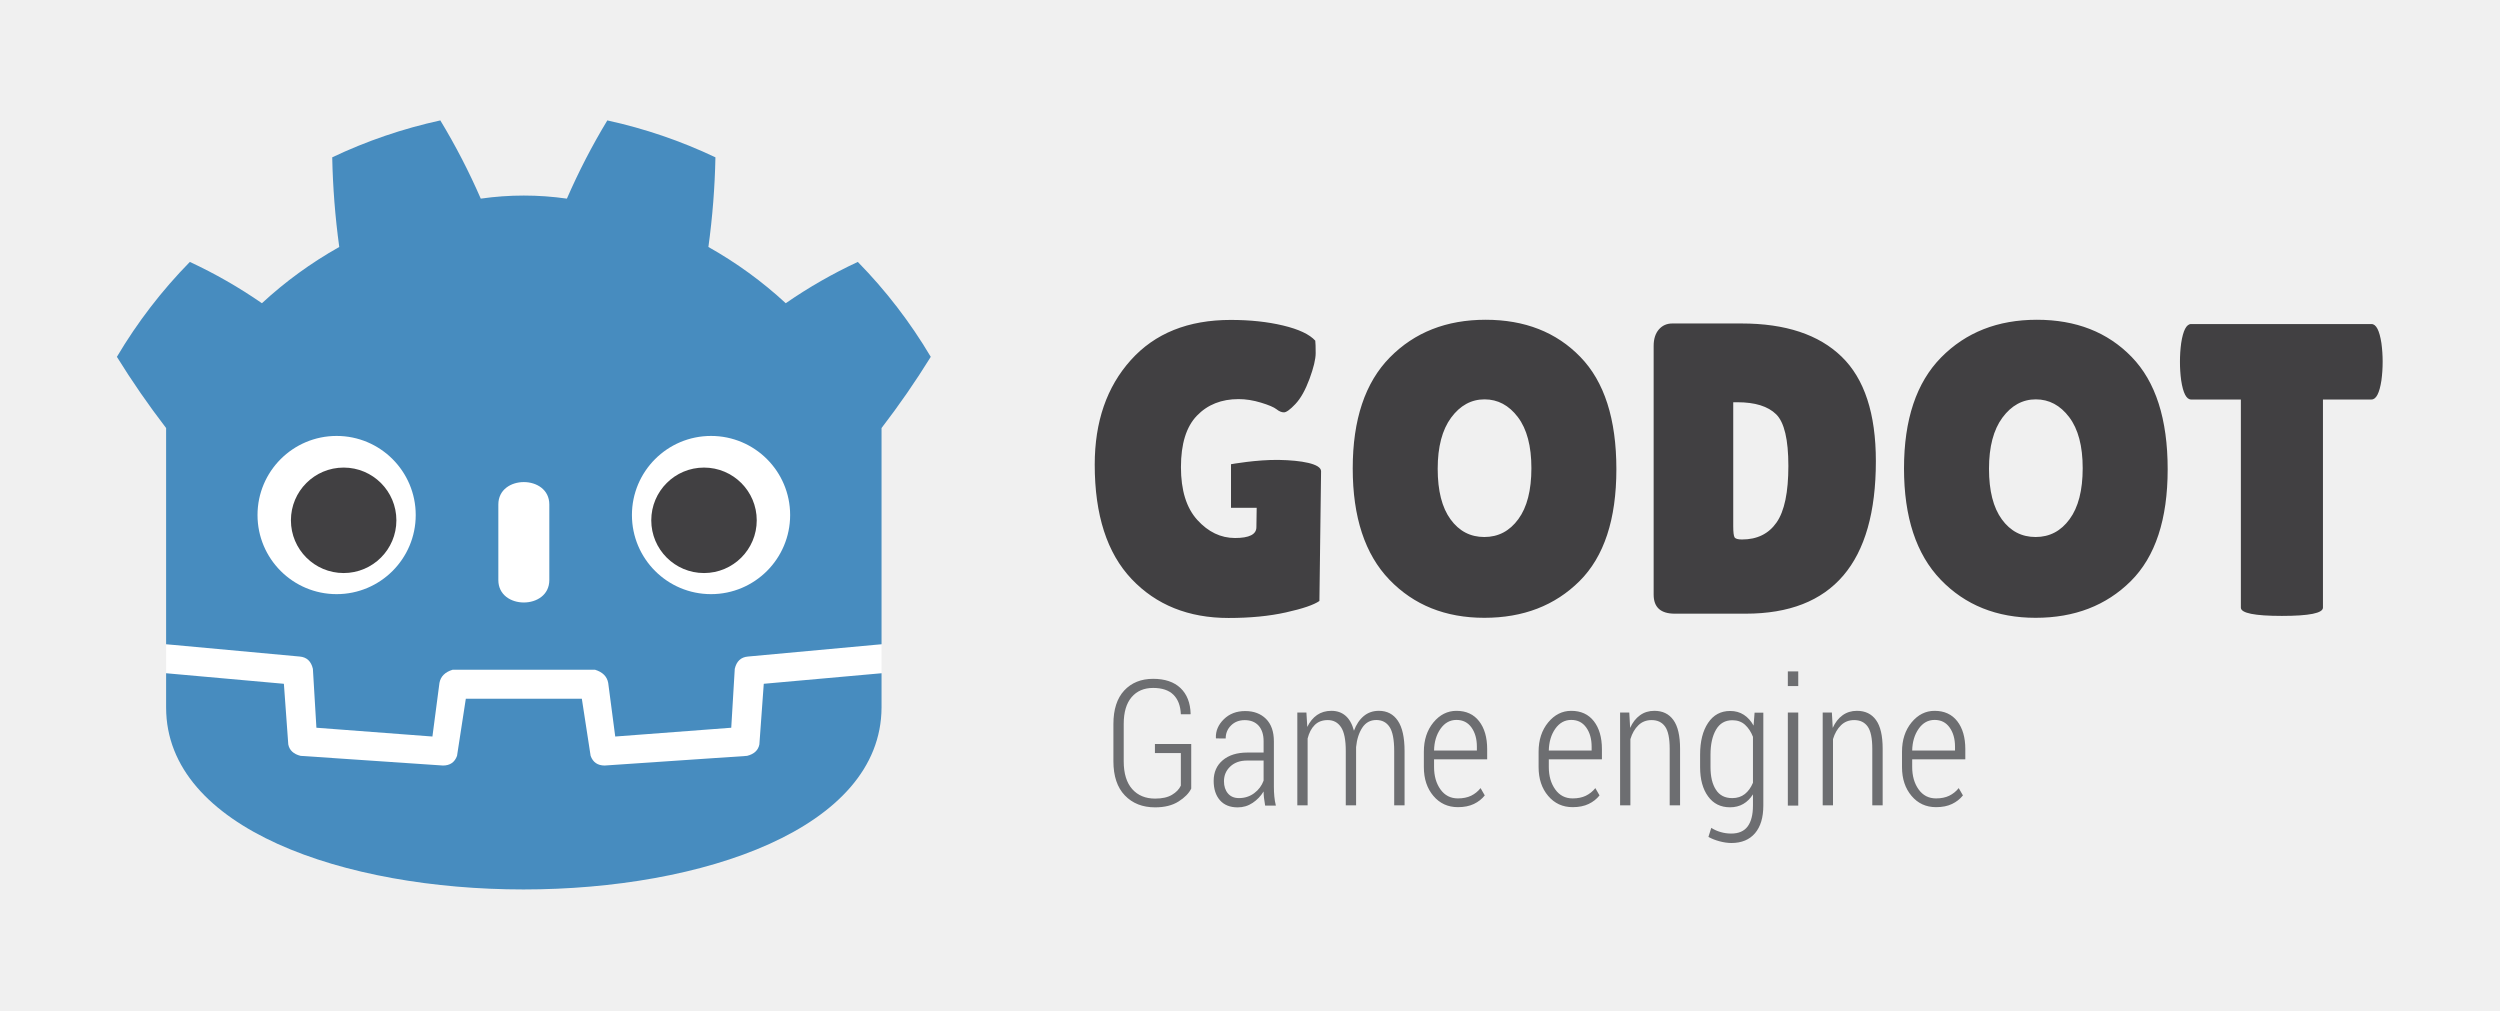
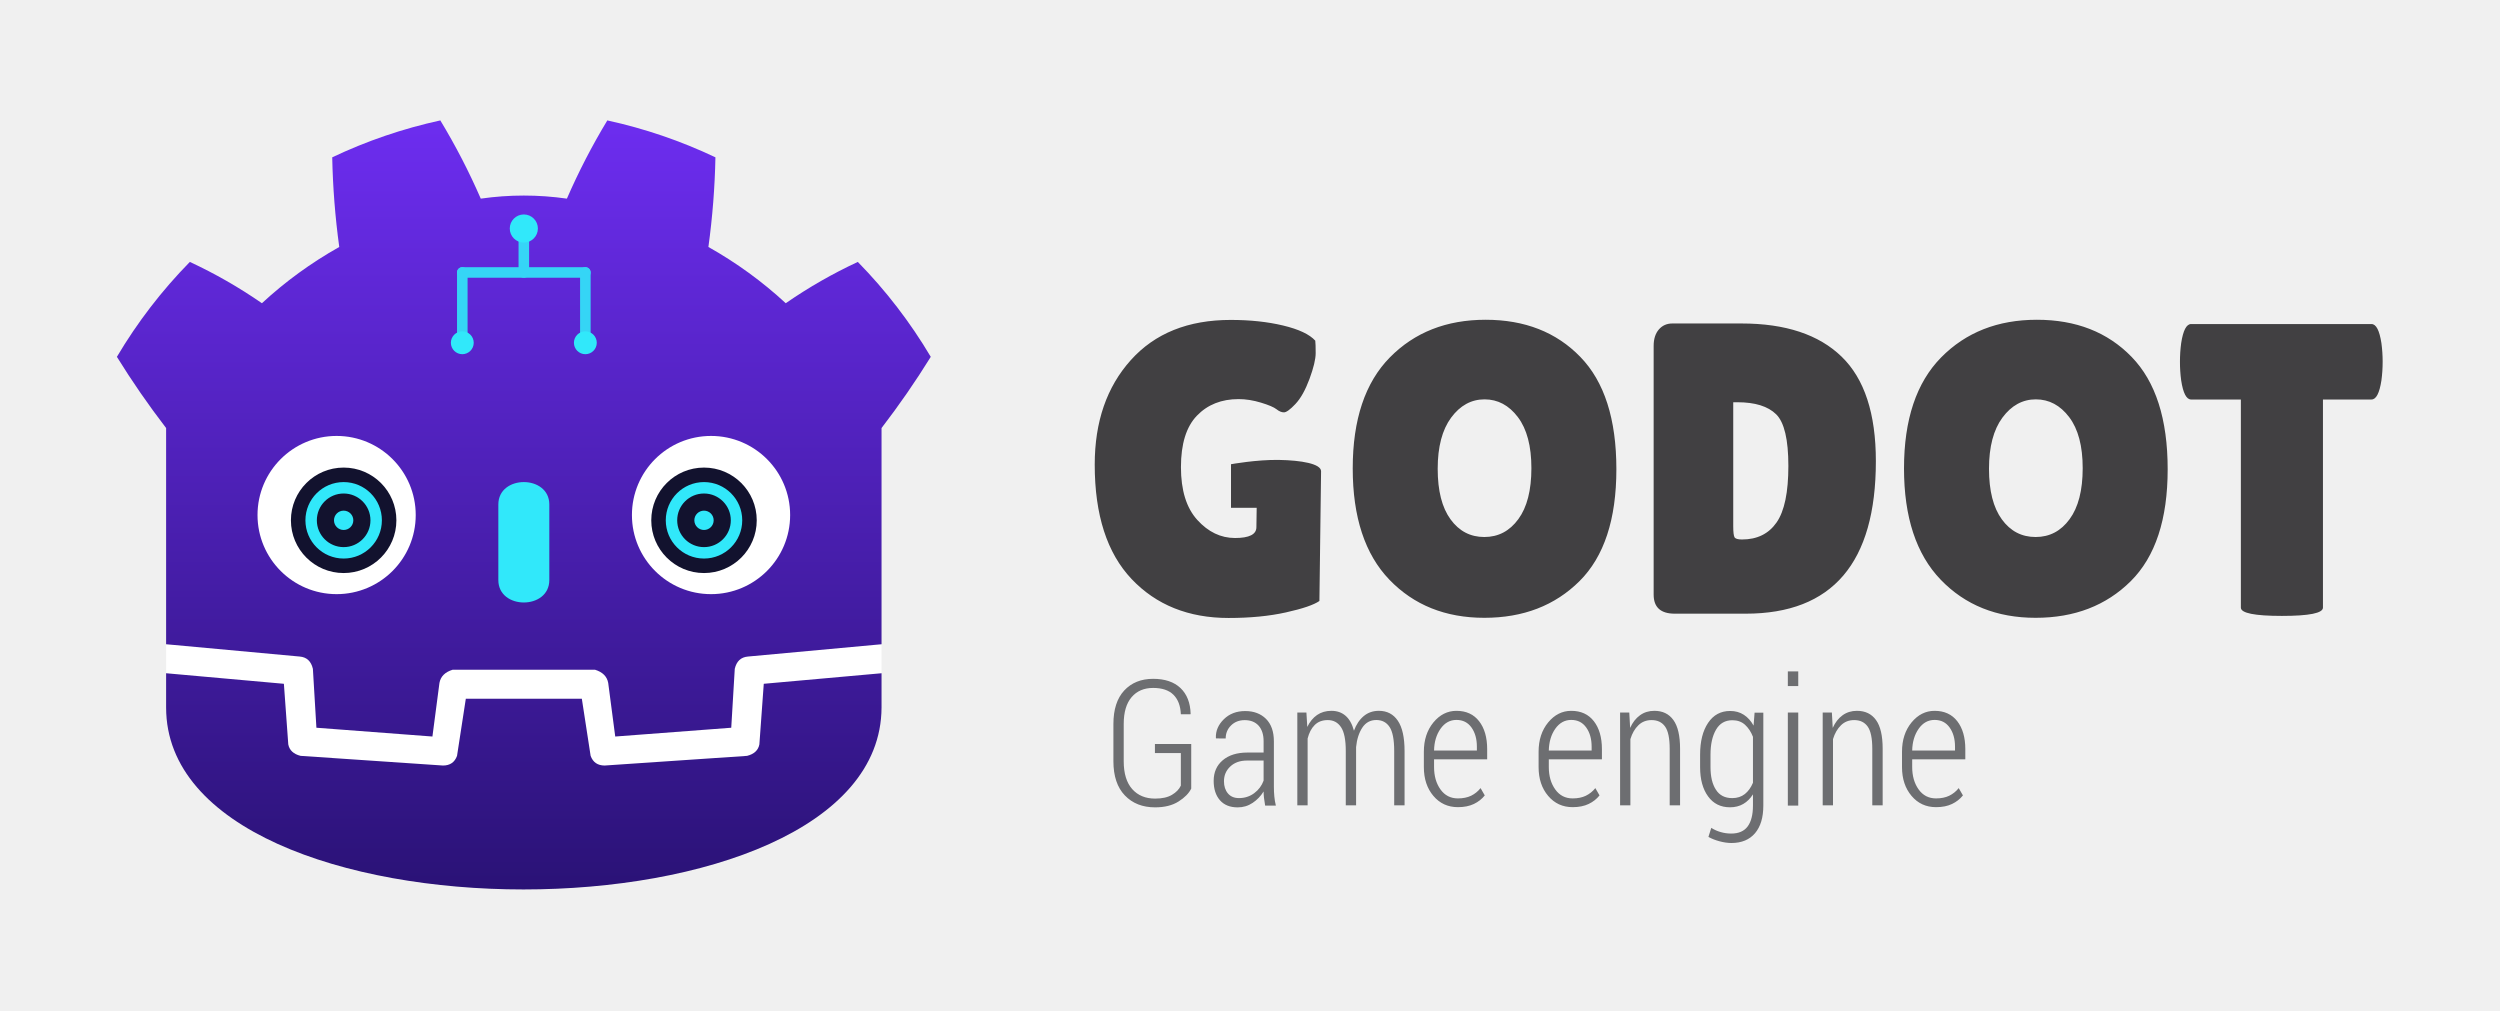
<svg xmlns="http://www.w3.org/2000/svg" width="1024" height="414">
+   <defs>
+     <linearGradient id="gai_body" x1="0" y1="0" x2="0" y2="1">
+       <stop offset="0" stop-color="#6d2df0" />
+       <stop offset="1" stop-color="#2a1276" />
+     </linearGradient>
+   </defs>
  <path fill="#414042" d="M523.82 188.382c-9.142-.142-19.603 1.764-19.603 1.764v17.842h10.52l-.117 7.953c0 2.946-2.92 4.427-8.747 4.427-5.831 0-10.982-2.47-15.45-7.395-4.48-4.932-6.708-12.141-6.708-21.64 0-9.519 2.176-16.537 6.536-21.065 4.35-4.524 10.05-6.794 17.064-6.794 2.946 0 5.996.476 9.168 1.445 3.174.962 5.293 1.863 6.375 2.707 1.072.867 2.09 1.277 3.056 1.277.96 0 2.513-1.122 4.66-3.392 2.153-2.263 4.082-5.693 5.782-10.267 1.694-4.598 2.543-8.122 2.543-10.621 0-2.48-.054-4.19-.164-5.092-2.379-2.603-6.767-4.666-13.168-6.2-6.39-1.53-13.552-2.289-21.476-2.289-17.438 0-31.073 5.49-40.92 16.47-9.855 10.982-14.773 25.24-14.773 42.79 0 20.607 5.035 36.227 15.103 46.868 10.085 10.64 23.327 15.953 39.743 15.953 8.827 0 16.664-.76 23.51-2.289 6.853-1.523 11.41-3.088 13.676-4.67l.68-53.137c0-3.087-8.149-4.488-17.29-4.645m84.247-24.804c-5.431 0-9.98 2.496-13.671 7.47-3.672 4.98-5.517 11.969-5.517 20.963 0 9.013 1.754 15.914 5.27 20.722 3.508 4.823 8.117 7.225 13.835 7.225 5.715 0 10.358-2.432 13.924-7.313q5.351-7.293 5.353-20.884c0-9.054-1.846-16.023-5.524-20.89q-5.51-7.292-13.67-7.293m-.083 89.477c-15.9 0-28.868-5.203-38.89-15.61q-15.016-15.624-15.017-45.592c0-19.992 5.063-35.128 15.191-45.435 10.131-10.293 23.209-15.444 39.228-15.444 16.016 0 28.954 5.058 38.795 15.204 9.858 10.126 14.778 25.477 14.778 46.009 0 20.546-5.034 35.828-15.114 45.856-10.08 10.008-23.062 15.012-38.971 15.012m101.95-88.298v50.788c0 2.37.176 3.866.515 4.493.337.624 1.358.937 3.052.937 6.232 0 10.954-2.328 14.181-6.97 3.235-4.636 4.835-12.356 4.835-23.168 0-10.817-1.674-17.865-5-21.139-3.344-3.283-8.64-4.94-15.884-4.94zm-32.599 78.798V141.681c0-2.832.704-5.067 2.126-6.724 1.413-1.632 3.25-2.461 5.521-2.461h28.357c17.994 0 31.664 4.54 40.994 13.597 9.347 9.054 14.02 23.31 14.02 42.784 0 41.66-17.778 62.486-53.326 62.486h-29.03c-5.769 0-8.662-2.597-8.662-7.808m156.544-79.977c-5.432 0-9.994 2.496-13.678 7.47q-5.507 7.471-5.508 20.963c0 9.013 1.758 15.914 5.262 20.722 3.505 4.823 8.119 7.225 13.837 7.225 5.717 0 10.363-2.432 13.924-7.313q5.354-7.293 5.355-20.884c0-9.054-1.843-16.023-5.522-20.89-3.68-4.861-8.23-7.293-13.67-7.293m-.087 89.477q-23.86 0-38.88-15.61-15.03-15.624-15.03-45.592c0-19.992 5.065-35.128 15.191-45.435 10.139-10.293 23.209-15.444 39.233-15.444 16.02 0 28.946 5.058 38.8 15.204 9.85 10.126 14.772 25.477 14.772 46.009 0 20.546-5.037 35.828-15.115 45.856-10.076 10.008-23.07 15.012-38.971 15.012m117.69-4.17c0 2.251-5.597 3.392-16.809 3.392-11.202 0-16.815-1.141-16.815-3.392v-85.248h-20.371c-1.928 0-3.286-2.597-4.077-7.818a56 56 0 0 1-.501-7.636c0-2.592.162-5.146.501-7.636.79-5.205 2.15-7.823 4.077-7.823h73.864c1.924 0 3.277 2.617 4.078 7.823.333 2.49.505 5.043.505 7.636 0 2.608-.172 5.152-.505 7.637-.8 5.22-2.154 7.817-4.078 7.817h-19.87z" />
  <path fill="#6d6e71" d="M487.93 322.997c-.94 1.926-2.664 3.691-5.188 5.289-2.52 1.607-5.722 2.406-9.611 2.406-5.132 0-9.259-1.617-12.394-4.887-3.122-3.243-4.686-7.92-4.686-14.022V296.57c0-5.97 1.473-10.548 4.431-13.743 2.95-3.17 6.903-4.78 11.84-4.78 4.824 0 8.564 1.27 11.212 3.781 2.639 2.519 4.025 6.038 4.146 10.532l-.066.2h-3.94c-.14-3.443-1.14-6.101-3.022-7.979-1.871-1.861-4.655-2.803-8.33-2.803-3.72 0-6.668 1.259-8.823 3.785-2.15 2.518-3.224 6.17-3.224 10.968v15.301q.001 7.462 3.476 11.382c2.316 2.592 5.438 3.892 9.38 3.892 2.876 0 5.19-.51 6.92-1.554 1.738-1.028 2.942-2.285 3.624-3.775V308.45h-10.618v-3.704h14.873zm19.557 3.902c2.336 0 4.416-.661 6.232-2.01 1.82-1.353 3.096-3.063 3.852-5.146v-8.224h-6.756q-4.31 0-6.896 2.442c-1.726 1.617-2.581 3.637-2.581 6.037 0 2.03.534 3.696 1.616 4.981 1.08 1.289 2.59 1.92 4.533 1.92m10.715 3.068a99 99 0 0 1-.48-3.225 22 22 0 0 1-.15-2.562 14.9 14.9 0 0 1-4.483 4.675c-1.836 1.236-3.878 1.848-6.128 1.848-3.147 0-5.567-.975-7.28-2.927-1.702-1.96-2.563-4.6-2.563-7.936 0-3.523 1.237-6.35 3.72-8.448 2.48-2.098 5.85-3.147 10.09-3.147h6.643v-4.672c0-2.686-.686-4.802-2.032-6.331-1.375-1.51-3.264-2.275-5.701-2.275-2.268 0-4.139.722-5.608 2.182-1.463 1.45-2.19 3.224-2.19 5.337l-3.944-.035-.07-.206c-.11-2.866.973-5.4 3.261-7.646 2.279-2.24 5.203-3.352 8.761-3.352 3.517 0 6.347 1.069 8.509 3.2q3.224 3.227 3.226 9.21v18.645c0 1.358.064 2.677.183 3.936a25 25 0 0 0 .627 3.729zm16.905-38.108.36 5.9c1-2.112 2.339-3.739 3.998-4.896q2.498-1.711 5.874-1.711c2.296 0 4.232.668 5.794 2.02 1.562 1.347 2.714 3.387 3.446 6.127.938-2.529 2.264-4.528 3.986-5.975 1.722-1.45 3.812-2.172 6.23-2.172 3.335 0 5.923 1.35 7.755 4.05 1.841 2.705 2.759 6.856 2.759 12.464v22.207h-4.246v-22.28c0-4.663-.645-7.946-1.9-9.834-1.261-1.89-3.071-2.842-5.41-2.842-2.462 0-4.384 1.04-5.767 3.152-1.375 2.112-2.223 4.754-2.531 7.945v23.86h-4.224v-22.258c0-4.554-.639-7.812-1.945-9.759-1.299-1.946-3.107-2.912-5.427-2.912-2.218 0-4.013.677-5.358 2.02-1.353 1.349-2.315 3.195-2.899 5.538v27.369h-4.22v-38.014zm61.457 3.021q-3.966 0-6.517 3.613c-1.705 2.415-2.585 5.392-2.656 8.938h17.537v-1.626c0-3.137-.736-5.75-2.21-7.822-1.482-2.075-3.53-3.103-6.154-3.103m.598 35.735c-4.099 0-7.451-1.543-10.055-4.621q-3.895-4.61-3.896-11.793v-6.313c0-4.798 1.303-8.798 3.912-11.979 2.616-3.167 5.758-4.75 9.441-4.75 3.983 0 7.068 1.413 9.27 4.246q3.313 4.257 3.312 11.434v4.171H587.39v3.162c0 3.68.882 6.744 2.635 9.19 1.757 2.45 4.144 3.666 7.136 3.666 2.077 0 3.888-.367 5.396-1.089a11.1 11.1 0 0 0 3.877-3.132l1.728 2.99c-1.148 1.456-2.634 2.633-4.45 3.505-1.811.868-4 1.312-6.551 1.312m46.411-35.734q-3.976 0-6.528 3.613-2.54 3.62-2.652 8.938h17.54v-1.626c0-3.137-.733-5.75-2.216-7.822-1.475-2.075-3.52-3.103-6.144-3.103m.593 35.735c-4.1 0-7.446-1.543-10.045-4.621q-3.91-4.61-3.91-11.793v-6.313c0-4.798 1.309-8.798 3.913-11.979 2.623-3.167 5.766-4.75 9.45-4.75 3.975 0 7.072 1.413 9.27 4.246 2.2 2.837 3.304 6.65 3.304 11.434v4.171h-21.755v3.162q0 5.52 2.647 9.19c1.747 2.45 4.124 3.666 7.125 3.666 2.087 0 3.888-.367 5.392-1.089a11.2 11.2 0 0 0 3.894-3.132l1.717 2.99c-1.15 1.456-2.633 2.633-4.451 3.505-1.81.868-3.997 1.312-6.55 1.312m23.189-38.755.345 6.284c1.014-2.23 2.353-3.962 4.034-5.166 1.667-1.21 3.63-1.824 5.887-1.824 3.396 0 5.998 1.256 7.804 3.78 1.826 2.518 2.73 6.434 2.73 11.749v23.191h-4.249V306.72c0-4.343-.636-7.377-1.9-9.137-1.258-1.76-3.107-2.636-5.513-2.636-2.158 0-3.968.701-5.419 2.126-1.457 1.412-2.543 3.294-3.267 5.666v27.134h-4.219V291.86zm33.27 22.395c0 3.858.73 6.926 2.213 9.208 1.465 2.304 3.695 3.443 6.671 3.443 2.04 0 3.757-.544 5.167-1.657 1.405-1.113 2.514-2.662 3.336-4.627V301.79c-.79-2.025-1.874-3.66-3.244-4.92-1.368-1.24-3.102-1.863-5.186-1.863-2.97 0-5.216 1.294-6.708 3.891-1.502 2.603-2.25 5.995-2.25 10.161zm-4.262-5.195c0-5.386 1.088-9.714 3.274-12.975 2.169-3.245 5.187-4.871 9.03-4.871 2.134 0 4.007.52 5.607 1.564 1.603 1.024 2.928 2.523 3.992 4.43l.412-5.287h3.581v38.048c0 4.871-1.13 8.646-3.4 11.317-2.271 2.66-5.499 4.009-9.666 4.009-1.5 0-3.11-.235-4.832-.691-1.724-.456-3.252-1.054-4.59-1.805l1.168-3.704a14.1 14.1 0 0 0 3.831 1.716 15.2 15.2 0 0 0 4.352.616q4.536-.001 6.71-2.905c1.452-1.961 2.18-4.798 2.18-8.553v-4.597c-1.079 1.71-2.402 3.024-3.97 3.93-1.563.912-3.39 1.368-5.448 1.368-3.818 0-6.814-1.496-8.976-4.486-2.167-2.983-3.255-6.965-3.255-11.93zm40.2 20.916h-4.266V291.86h4.266zm0-48.968h-4.266v-6.005h4.266zm13.774 10.852.346 6.284c1.016-2.23 2.35-3.962 4.027-5.166 1.677-1.21 3.643-1.824 5.89-1.824 3.397 0 6.01 1.256 7.82 3.78 1.821 2.518 2.717 6.434 2.717 11.749v23.191h-4.248V306.72c0-4.343-.635-7.377-1.897-9.137-1.268-1.76-3.103-2.636-5.517-2.636-2.157 0-3.962.701-5.412 2.126-1.455 1.412-2.545 3.294-3.266 5.666v27.134h-4.224V291.86zm42.074 3.021q-3.978 0-6.518 3.613-2.547 3.62-2.66 8.938h17.54v-1.626c0-3.137-.731-5.75-2.21-7.822-1.476-2.075-3.525-3.103-6.152-3.103m.602 35.735c-4.11 0-7.456-1.543-10.048-4.621q-3.903-4.61-3.903-11.793v-6.313c0-4.798 1.302-8.798 3.91-11.979q3.924-4.75 9.439-4.75c3.978 0 7.077 1.413 9.283 4.246 2.197 2.837 3.3 6.65 3.3 11.434v4.171h-21.76v3.162c0 3.68.887 6.744 2.642 9.19 1.754 2.45 4.133 3.666 7.137 3.666 2.08 0 3.88-.367 5.382-1.089a11.16 11.16 0 0 0 3.897-3.132l1.725 2.99c-1.156 1.456-2.64 2.633-4.454 3.505-1.81.868-3.998 1.312-6.55 1.312" />
  <g fill="#fff" transform="matrix(.36 0 0 .36 30.24 21.6)">
    <path d="M105 673v33q407 354 814 0v-33z" />
-     <path fill="#478cbf" d="m105 673 152 14q12 1 15 14l4 67 132 10 8-61q2-11 15-15h162q13 4 15 15l8 61 132-10 4-67q3-13 15-14l152-14V427q30-39 56-81-35-59-83-108-43 20-82 47-40-37-88-64 7-51 8-102-59-28-123-42-26 43-46 89-49-7-98 0-20-46-46-89-64 14-123 42 1 51 8 102-48 27-88 64-39-27-82-47-48 49-83 108 26 42 56 81zm0 33v39c0 276 813 276 814 0v-39l-134 12-5 69q-2 10-14 13l-162 11q-12 0-16-11l-10-65H446l-10 65q-4 11-16 11l-162-11q-12-3-14-13l-5-69z" />
-     <path d="M483 600c0 34 58 34 58 0v-86c0-34-58-34-58 0z" />
+     <path fill="url(#gai_body)" d="m105 673 152 14q12 1 15 14l4 67 132 10 8-61q2-11 15-15h162q13 4 15 15l8 61 132-10 4-67q3-13 15-14l152-14V427q30-39 56-81-35-59-83-108-43 20-82 47-40-37-88-64 7-51 8-102-59-28-123-42-26 43-46 89-49-7-98 0-20-46-46-89-64 14-123 42 1 51 8 102-48 27-88 64-39-27-82-47-48 49-83 108 26 42 56 81zm0 33v39c0 276 813 276 814 0v-39l-134 12-5 69q-2 10-14 13l-162 11q-12 0-16-11l-10-65H446l-10 65q-4 11-16 11l-162-11q-12-3-14-13l-5-69z" />
+     <path fill="#31e8fa" d="M483 600c0 34 58 34 58 0v-86c0-34-58-34-58 0z" />
    <circle cx="725" cy="526" r="90" />
    <circle cx="299" cy="526" r="90" />
  </g>
-   <g fill="#414042" transform="matrix(.36 0 0 .36 30.24 21.6)">
-     <circle cx="307" cy="532" r="60" />
-     <circle cx="717" cy="532" r="60" />
+   <g transform="matrix(.36 0 0 .36 30.24 21.6)">
+     <g stroke="#31e8fa" stroke-width="12" fill="none" stroke-linecap="round" opacity=".9">
+       <path d="M512 206v44" />
+       <path d="M442 250h140" />
+       <path d="M442 250v70" />
+       <path d="M582 250v70" />
+     </g>
+     <g fill="#31e8fa">
+       <circle cx="512" cy="200" r="16" />
+       <circle cx="442" cy="330" r="13" />
+       <circle cx="582" cy="330" r="13" />
+     </g>
+   </g>
+   <g transform="matrix(.36 0 0 .36 30.24 21.6)">
+     <g fill="#12122e">
+       <circle cx="307" cy="532" r="60" />
+       <circle cx="717" cy="532" r="60" />
+     </g>
+     <g fill="none" stroke="#31e8fa" stroke-width="13">
+       <circle cx="307" cy="532" r="37" />
+       <circle cx="717" cy="532" r="37" />
+     </g>
+     <g fill="#31e8fa">
+       <circle cx="307" cy="532" r="11" />
+       <circle cx="717" cy="532" r="11" />
+     </g>
  </g>
</svg>
